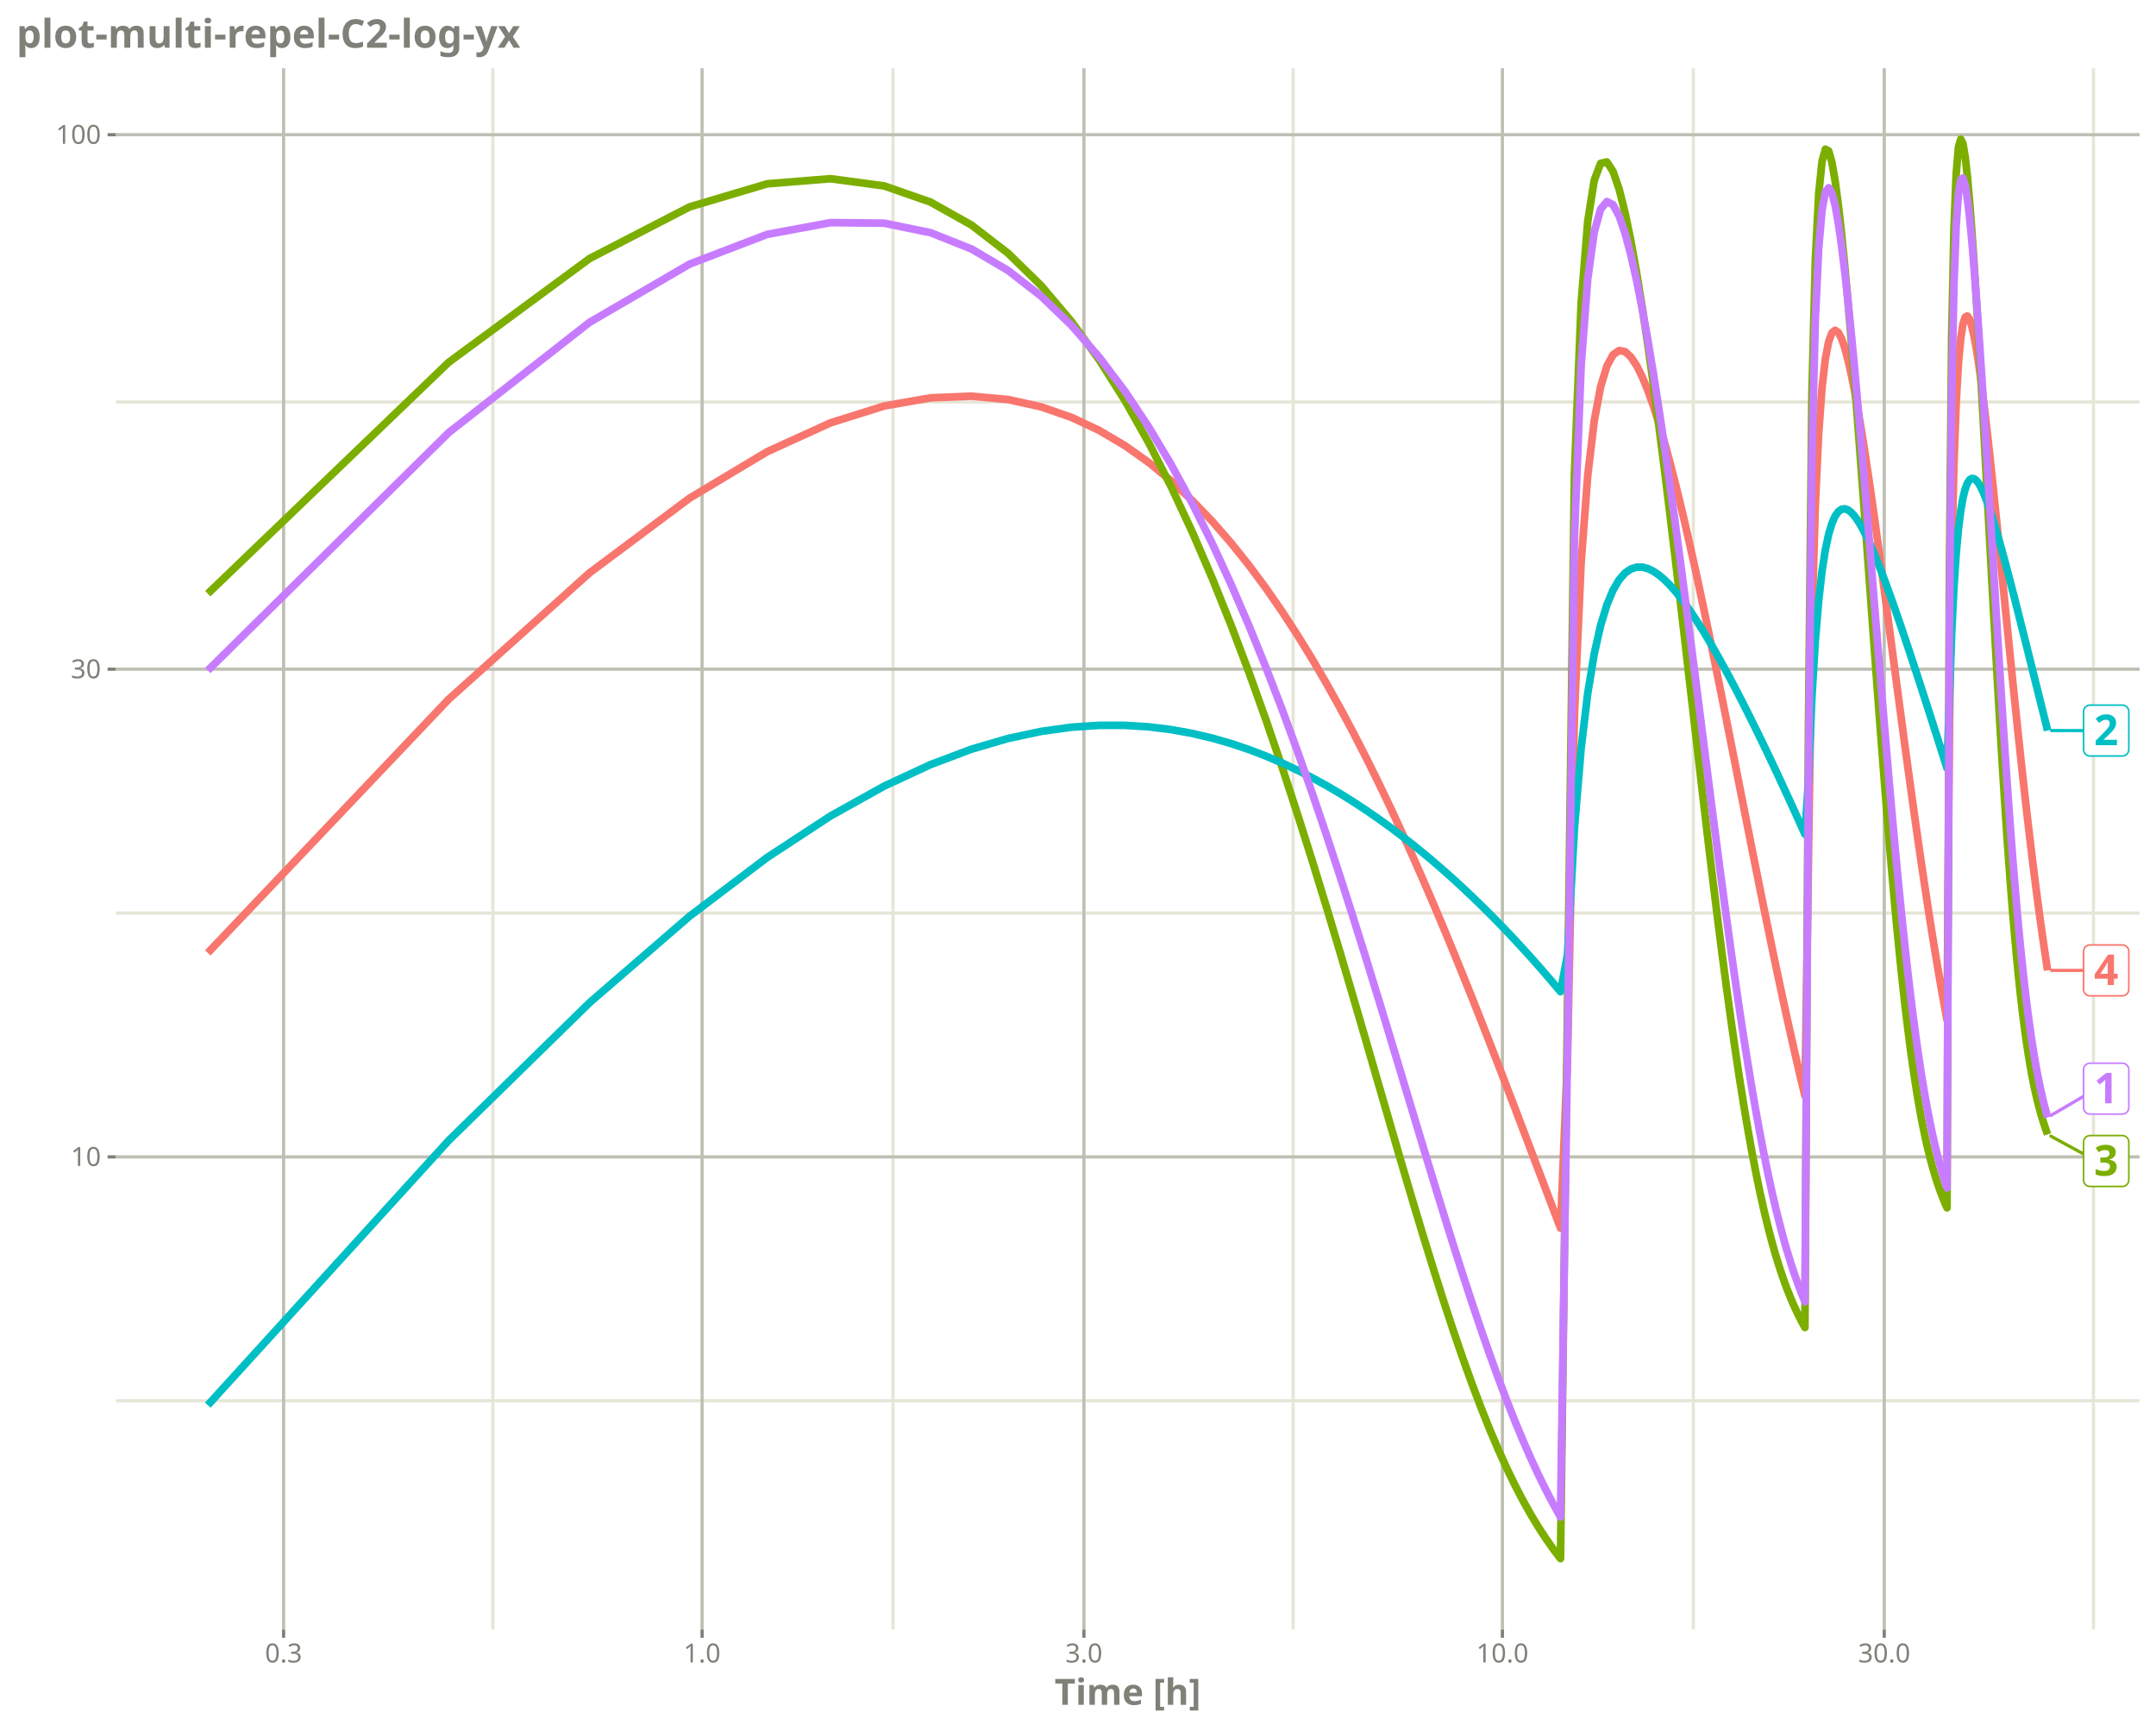
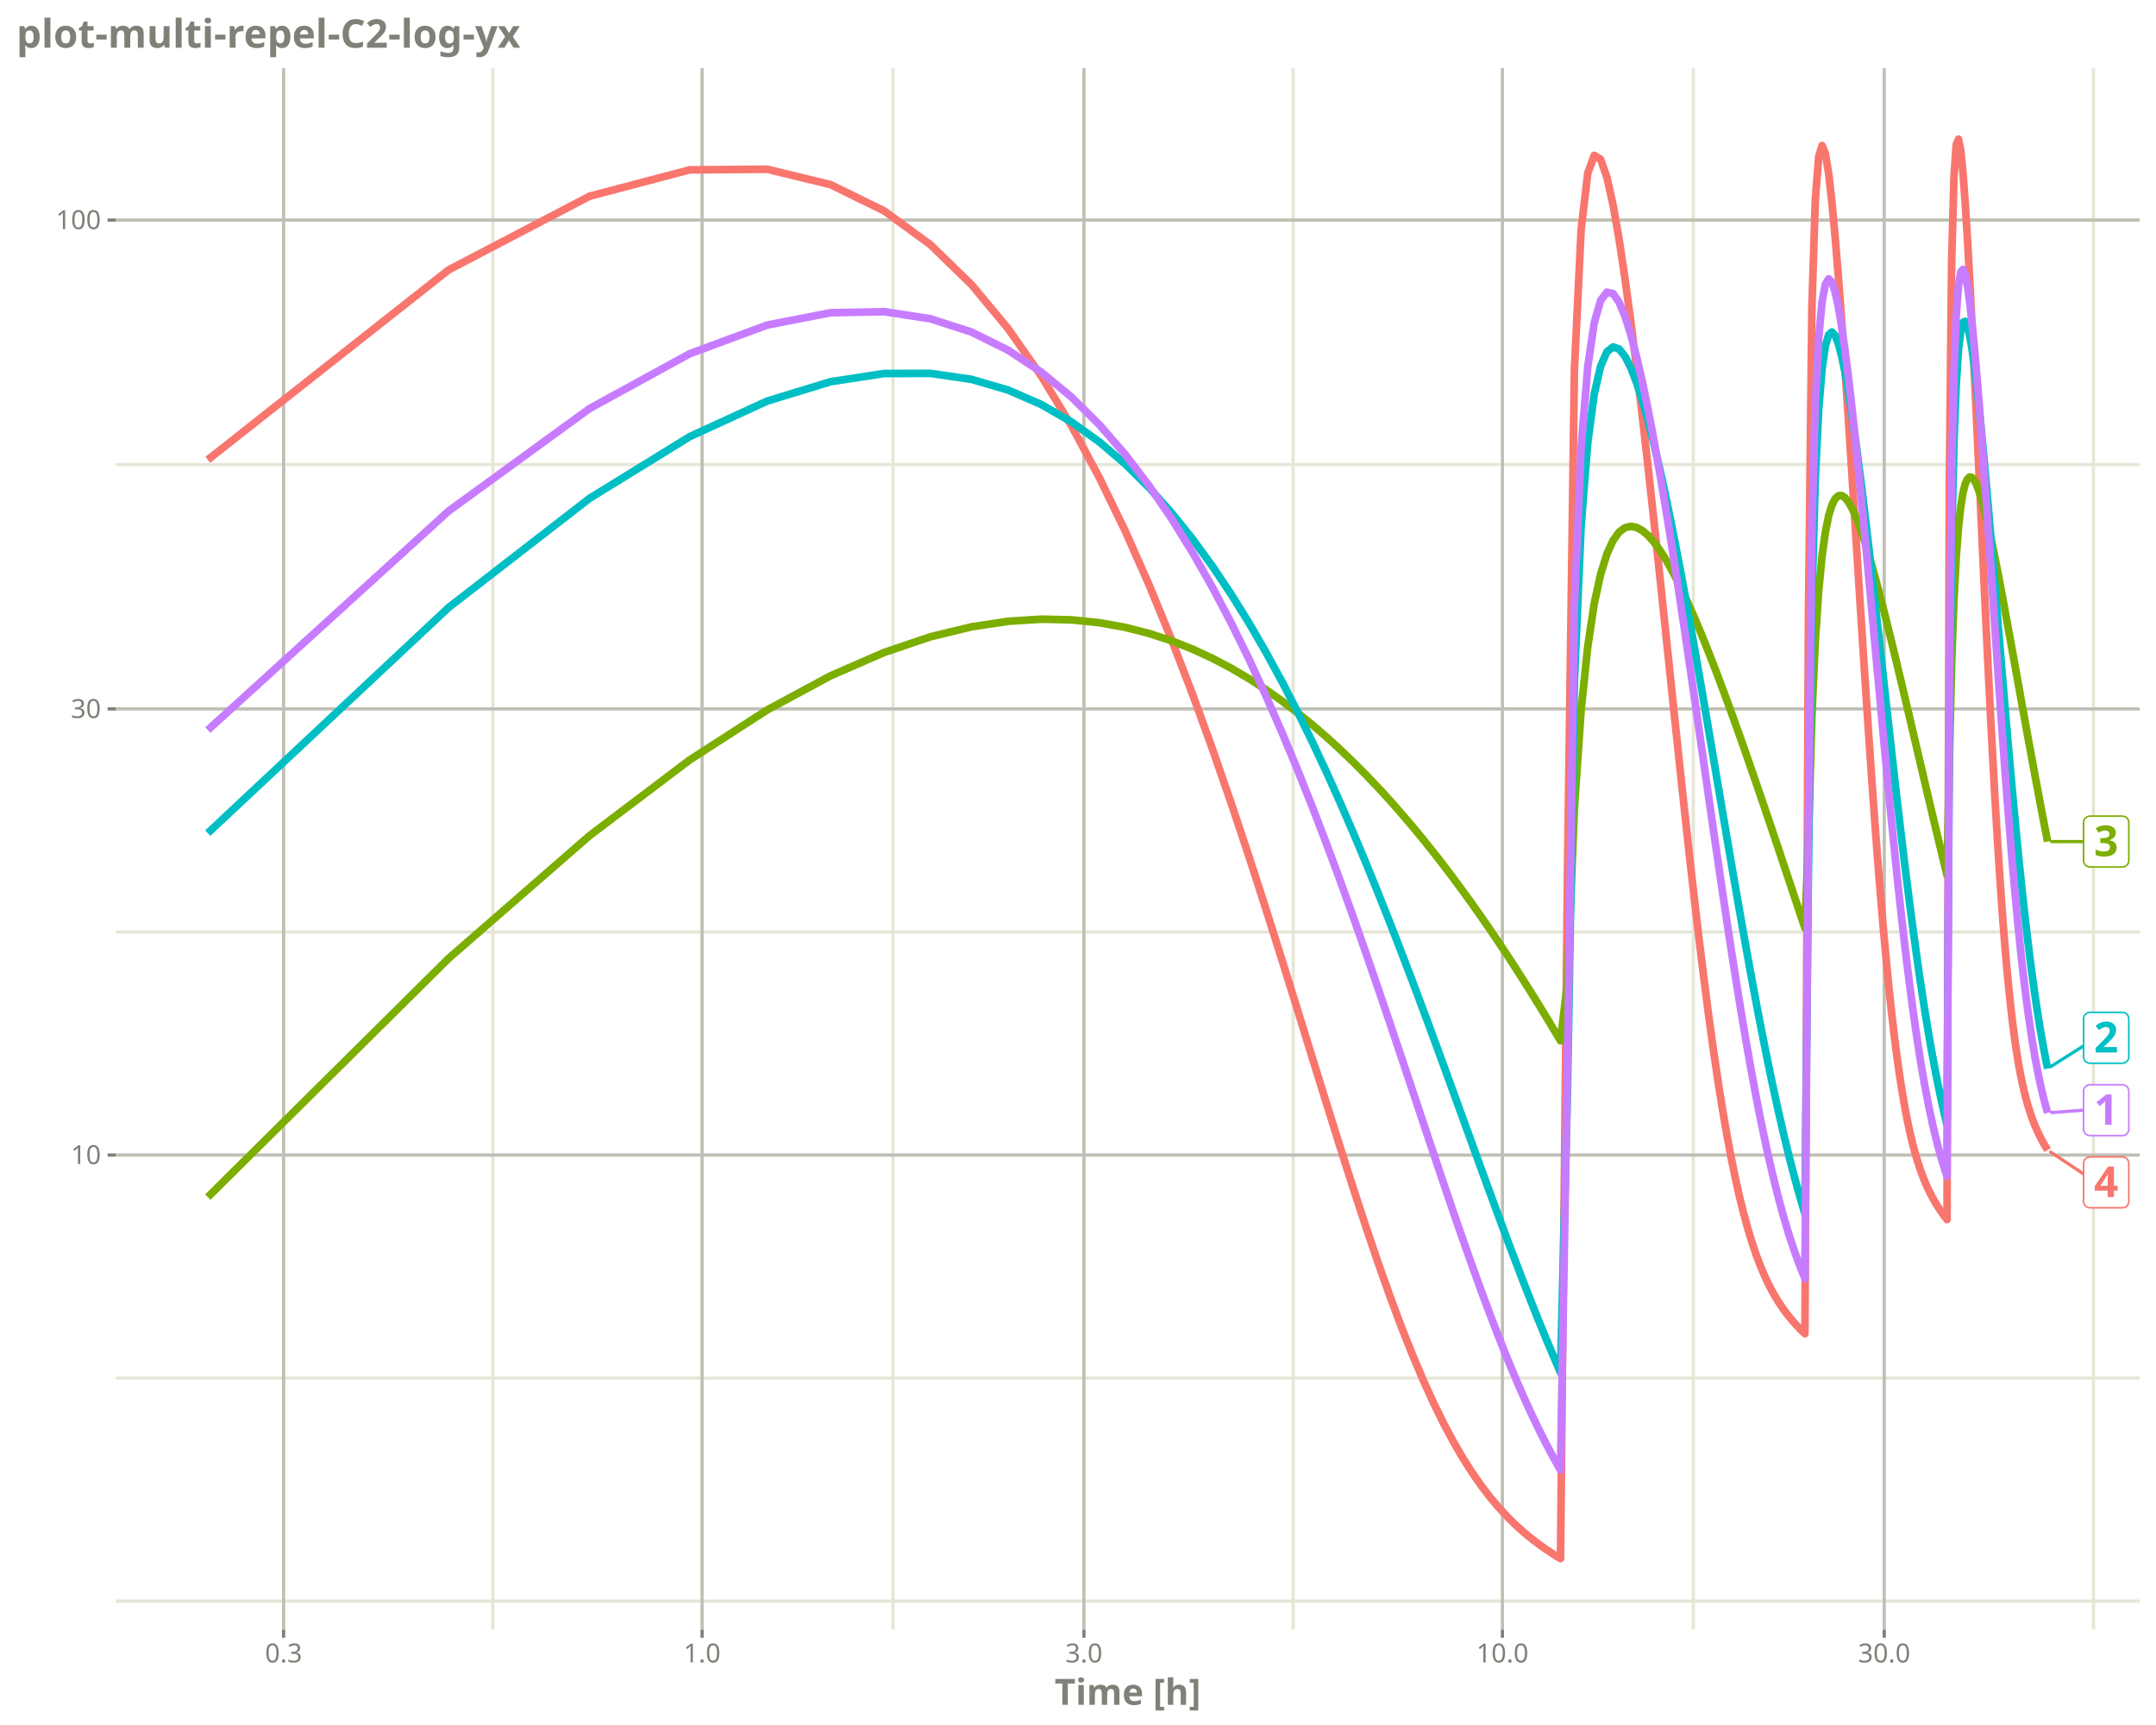
<svg xmlns="http://www.w3.org/2000/svg" class="svglite" data-engine-version="2.0" width="720.00pt" height="576.00pt" viewBox="0 0 720.00 576.00">
  <defs>
    <style type="text/css">
    .svglite line, .svglite polyline, .svglite polygon, .svglite path, .svglite rect, .svglite circle {
      fill: none;
      stroke: #000000;
      stroke-linecap: round;
      stroke-linejoin: round;
      stroke-miterlimit: 10.00;
    }
  </style>
  </defs>
  <rect width="100%" height="100%" style="stroke: none; fill: #FFFFFF;" />
  <defs>
    <clipPath id="cpMC4wMHw3MjAuMDB8MC4wMHw1NzYuMDA=">
      <rect x="0.00" y="0.00" width="720.00" height="576.00" />
    </clipPath>
  </defs>
  <g clip-path="url(#cpMC4wMHw3MjAuMDB8MC4wMHw1NzYuMDA=)">
    <rect x="0.00" y="0.00" width="720.00" height="576.00" style="stroke-width: 1.07; stroke: #FFFFFF; fill: #FFFFFF;" />
  </g>
  <defs>
    <clipPath id="cpMzguNjd8NzE0LjUyfDIyLjc4fDU0NC4xMw==">
      <rect x="38.67" y="22.78" width="675.85" height="521.34" />
    </clipPath>
  </defs>
  <g clip-path="url(#cpMzguNjd8NzE0LjUyfDIyLjc4fDU0NC4xMw==)">
    <rect x="38.67" y="22.78" width="675.85" height="521.34" style="stroke-width: 1.07; stroke: none; fill: #FFFFFF;" />
-     <polyline points="38.67,467.72 714.52,467.72 " style="stroke-width: 1.07; stroke: #E6E6D8; stroke-linecap: butt;" />
-     <polyline points="38.67,304.87 714.52,304.87 " style="stroke-width: 1.07; stroke: #E6E6D8; stroke-linecap: butt;" />
-     <polyline points="38.67,134.22 714.52,134.22 " style="stroke-width: 1.07; stroke: #E6E6D8; stroke-linecap: butt;" />
+     <polyline points="38.67,534.64 714.52,534.64 " style="stroke-width: 1.07; stroke: #E6E6D8; stroke-linecap: butt;" />
+     <polyline points="38.67,460.16 714.52,460.16 " style="stroke-width: 1.07; stroke: #E6E6D8; stroke-linecap: butt;" />
+     <polyline points="38.67,311.20 714.52,311.20 " style="stroke-width: 1.07; stroke: #E6E6D8; stroke-linecap: butt;" />
+     <polyline points="38.67,155.10 714.52,155.10 " style="stroke-width: 1.07; stroke: #E6E6D8; stroke-linecap: butt;" />
    <polyline points="164.59,544.13 164.59,22.78 " style="stroke-width: 1.07; stroke: #E6E6D8; stroke-linecap: butt;" />
    <polyline points="298.22,544.13 298.22,22.78 " style="stroke-width: 1.07; stroke: #E6E6D8; stroke-linecap: butt;" />
    <polyline points="431.85,544.13 431.85,22.78 " style="stroke-width: 1.07; stroke: #E6E6D8; stroke-linecap: butt;" />
    <polyline points="565.49,544.13 565.49,22.78 " style="stroke-width: 1.07; stroke: #E6E6D8; stroke-linecap: butt;" />
    <polyline points="699.12,544.13 699.12,22.78 " style="stroke-width: 1.07; stroke: #E6E6D8; stroke-linecap: butt;" />
-     <polyline points="38.67,386.30 714.52,386.30 " style="stroke-width: 1.07; stroke: #BFBFB4; stroke-linecap: butt;" />
-     <polyline points="38.67,223.45 714.52,223.45 " style="stroke-width: 1.07; stroke: #BFBFB4; stroke-linecap: butt;" />
-     <polyline points="38.67,44.99 714.52,44.99 " style="stroke-width: 1.07; stroke: #BFBFB4; stroke-linecap: butt;" />
+     <polyline points="38.67,385.68 714.52,385.68 " style="stroke-width: 1.07; stroke: #BFBFB4; stroke-linecap: butt;" />
+     <polyline points="38.67,236.72 714.52,236.72 " style="stroke-width: 1.07; stroke: #BFBFB4; stroke-linecap: butt;" />
+     <polyline points="38.67,73.48 714.52,73.48 " style="stroke-width: 1.07; stroke: #BFBFB4; stroke-linecap: butt;" />
    <polyline points="94.71,544.13 94.71,22.78 " style="stroke-width: 1.07; stroke: #BFBFB4; stroke-linecap: butt;" />
    <polyline points="234.46,544.13 234.46,22.78 " style="stroke-width: 1.07; stroke: #BFBFB4; stroke-linecap: butt;" />
    <polyline points="361.98,544.13 361.98,22.78 " style="stroke-width: 1.07; stroke: #BFBFB4; stroke-linecap: butt;" />
    <polyline points="501.73,544.13 501.73,22.78 " style="stroke-width: 1.07; stroke: #BFBFB4; stroke-linecap: butt;" />
    <polyline points="629.25,544.13 629.25,22.78 " style="stroke-width: 1.07; stroke: #BFBFB4; stroke-linecap: butt;" />
-     <polyline points="69.39,318.19 149.85,233.48 196.91,191.26 230.30,166.33 256.21,150.82 277.37,141.19 295.26,135.57 310.76,132.84 324.43,132.29 336.66,133.41 347.72,135.86 357.82,139.36 367.11,143.74 375.72,148.82 383.72,154.50 391.21,160.66 398.25,167.24 404.89,174.15 411.16,181.36 417.12,188.80 422.78,196.43 428.18,204.23 433.34,212.16 438.28,220.19 443.02,228.30 447.57,236.47 451.95,244.67 456.17,252.90 460.24,261.12 464.18,269.34 467.98,277.53 471.67,285.68 475.24,293.79 478.71,301.84 482.07,309.81 485.34,317.71 488.52,325.53 491.62,333.24 494.63,340.86 497.57,348.37 500.44,355.76 503.23,363.02 505.97,370.16 508.63,377.17 511.24,384.04 513.79,390.77 516.29,397.35 518.73,403.78 521.13,410.07 523.47,353.07 525.77,238.81 528.02,187.83 530.24,158.63 532.40,140.53 534.53,129.14 536.63,122.22 538.68,118.46 540.70,117.04 542.68,117.41 544.63,119.19 546.55,122.07 548.44,125.86 550.30,130.38 552.13,135.51 553.92,141.12 555.70,147.15 557.44,153.51 559.16,160.15 560.86,167.01 562.53,174.05 564.17,181.23 565.80,188.52 567.40,195.89 568.98,203.32 570.53,210.77 572.07,218.24 573.59,225.70 575.09,233.13 576.57,240.53 578.03,247.87 579.47,255.14 580.89,262.34 582.30,269.45 583.69,276.46 585.06,283.37 586.42,290.17 587.76,296.84 589.09,303.39 590.40,309.80 591.70,316.08 592.98,322.22 594.25,328.21 595.50,334.06 596.74,339.76 597.97,345.30 599.19,350.69 600.39,355.93 601.58,361.01 602.76,365.94 603.93,287.12 605.08,208.83 606.23,168.59 607.36,144.49 608.48,129.30 609.59,119.75 610.69,114.05 611.78,111.12 612.86,110.29 613.93,111.05 614.99,113.08 616.04,116.12 617.08,119.97 618.11,124.48 619.14,129.53 620.15,135.02 621.15,140.87 622.15,147.02 623.14,153.40 624.12,159.97 625.09,166.69 626.05,173.52 627.01,180.42 627.96,187.38 628.90,194.36 629.83,201.35 630.75,208.32 631.67,215.26 632.58,222.16 633.48,228.99 634.38,235.74 635.27,242.41 636.15,248.98 637.03,255.45 637.90,261.81 638.76,268.04 639.62,274.15 640.47,280.13 641.31,285.97 642.15,291.67 642.98,297.23 643.81,302.64 644.63,307.91 645.44,313.02 646.25,317.99 647.06,322.81 647.85,327.48 648.65,332.00 649.43,336.37 650.21,340.60 650.99,247.64 651.76,187.71 652.53,154.47 653.29,134.00 654.04,121.00 654.80,112.86 655.54,108.13 656.28,105.89 657.02,105.53 657.75,106.63 658.48,108.88 659.20,112.06 659.92,115.98 660.64,120.50 661.35,125.52 662.05,130.93 662.75,136.68 663.45,142.68 664.14,148.89 664.83,155.26 665.52,161.75 666.20,168.33 666.88,174.97 667.55,181.63 668.22,188.31 668.88,194.97 669.54,201.60 670.20,208.18 670.86,214.70 671.51,221.15 672.15,227.51 672.80,233.77 673.44,239.92 674.07,245.96 674.70,251.88 675.33,257.68 675.96,263.34 676.58,268.86 677.20,274.25 677.82,279.50 678.43,284.60 679.04,289.56 679.64,294.37 680.25,299.03 680.85,303.55 681.44,307.93 682.04,312.16 682.63,316.26 683.22,320.21 683.80,324.03 " style="stroke-width: 2.56; stroke: #F8766D; stroke-linecap: butt;" />
-     <polyline points="69.39,198.23 149.85,120.97 196.91,86.32 230.30,69.08 256.21,61.38 277.37,59.67 295.26,62.08 310.76,67.48 324.43,75.15 336.66,84.58 347.72,95.40 357.82,107.35 367.11,120.21 375.72,133.83 383.72,148.04 391.21,162.75 398.25,177.85 404.89,193.24 411.16,208.85 417.12,224.60 422.78,240.42 428.18,256.23 433.34,271.99 438.28,287.60 443.02,303.03 447.57,318.20 451.95,333.05 456.17,347.53 460.24,361.58 464.18,375.15 467.98,388.19 471.67,400.67 475.24,412.54 478.71,423.78 482.07,434.38 485.34,444.31 488.52,453.58 491.62,462.19 494.63,470.15 497.57,477.49 500.44,484.22 503.23,490.38 505.97,496.00 508.63,501.11 511.24,505.76 513.79,509.98 516.29,513.81 518.73,517.28 521.13,520.43 523.47,335.53 525.77,158.54 528.02,101.32 530.24,73.84 532.40,60.19 534.53,54.54 536.63,54.08 538.68,57.26 540.70,63.11 542.68,70.98 544.63,80.42 546.55,91.09 548.44,102.74 550.30,115.18 552.13,128.23 553.92,141.75 555.70,155.63 557.44,169.76 559.16,184.04 560.86,198.39 562.53,212.72 564.17,226.97 565.80,241.04 567.40,254.89 568.98,268.43 570.53,281.62 572.07,294.39 573.59,306.69 575.09,318.49 576.57,329.74 578.03,340.42 579.47,350.50 580.89,359.97 582.30,368.83 583.69,377.07 585.06,384.70 586.42,391.75 587.76,398.23 589.09,404.18 590.40,409.61 591.70,414.57 592.98,419.08 594.25,423.19 595.50,426.92 596.74,430.31 597.97,433.40 599.19,436.21 600.39,438.77 601.58,441.12 602.76,443.27 603.93,244.10 605.08,132.03 606.23,87.10 607.36,64.75 608.48,53.84 609.59,49.82 610.69,50.40 611.78,54.24 612.86,60.48 613.93,68.55 614.99,78.04 616.04,88.63 617.08,100.10 618.11,112.24 619.14,124.89 620.15,137.93 621.15,151.22 622.15,164.67 623.14,178.18 624.12,191.66 625.09,205.03 626.05,218.21 627.01,231.14 627.96,243.74 628.90,255.97 629.83,267.77 630.75,279.09 631.67,289.89 632.58,300.16 633.48,309.85 634.38,318.96 635.27,327.49 636.15,335.43 637.03,342.79 637.90,349.59 638.76,355.85 639.62,361.59 640.47,366.85 641.31,371.65 642.15,376.02 642.98,380.01 643.81,383.63 644.63,386.93 645.44,389.94 646.25,392.68 647.06,395.19 647.85,397.48 648.65,399.58 649.43,401.52 650.21,403.31 650.99,193.73 651.76,112.46 652.53,76.15 653.29,57.78 654.04,49.11 654.80,46.48 655.54,47.96 656.28,52.38 657.02,59.00 657.75,67.28 658.48,76.86 659.20,87.43 659.92,98.78 660.64,110.72 661.35,123.10 662.05,135.79 662.75,148.66 663.45,161.61 664.14,174.56 664.83,187.41 665.52,200.08 666.20,212.51 666.88,224.63 667.55,236.38 668.22,247.70 668.88,258.56 669.54,268.92 670.20,278.74 670.86,288.01 671.51,296.71 672.15,304.85 672.80,312.42 673.44,319.43 674.07,325.91 674.70,331.87 675.33,337.33 675.96,342.33 676.58,346.90 677.20,351.06 677.82,354.86 678.43,358.32 679.04,361.47 679.64,364.34 680.25,366.96 680.85,369.36 681.44,371.56 682.04,373.59 682.63,375.45 683.22,377.18 683.80,378.79 " style="stroke-width: 2.56; stroke: #7CAE00; stroke-linecap: butt;" />
-     <polyline points="69.39,469.20 149.85,380.82 196.91,334.79 230.30,305.92 256.21,286.31 277.37,272.46 295.26,262.50 310.76,255.31 324.43,250.16 336.66,246.58 347.72,244.22 357.82,242.82 367.11,242.20 375.72,242.20 383.72,242.71 391.21,243.64 398.25,244.92 404.89,246.49 411.16,248.29 417.12,250.30 422.78,252.47 428.18,254.78 433.34,257.21 438.28,259.74 443.02,262.34 447.57,265.01 451.95,267.74 456.17,270.51 460.24,273.32 464.18,276.16 467.98,279.02 471.67,281.90 475.24,284.80 478.71,287.71 482.07,290.62 485.34,293.54 488.52,296.46 491.62,299.38 494.63,302.30 497.57,305.21 500.44,308.12 503.23,311.02 505.97,313.92 508.63,316.81 511.24,319.69 513.79,322.57 516.29,325.43 518.73,328.28 521.13,331.12 523.47,318.74 525.77,276.75 528.02,249.88 530.24,231.43 532.40,218.31 534.53,208.83 536.63,201.97 538.68,197.04 540.70,193.61 542.68,191.34 544.63,189.99 546.55,189.38 548.44,189.37 550.30,189.85 552.13,190.73 553.92,191.94 555.70,193.43 557.44,195.15 559.16,197.06 560.86,199.12 562.53,201.32 564.17,203.63 565.80,206.03 567.40,208.50 568.98,211.04 570.53,213.63 572.07,216.26 573.59,218.92 575.09,221.61 576.57,224.32 578.03,227.04 579.47,229.78 580.89,232.53 582.30,235.28 583.69,238.03 585.06,240.78 586.42,243.53 587.76,246.28 589.09,249.02 590.40,251.75 591.70,254.48 592.98,257.20 594.25,259.91 595.50,262.61 596.74,265.30 597.97,267.98 599.19,270.64 600.39,273.30 601.58,275.94 602.76,278.57 603.93,260.76 605.08,232.97 606.23,213.94 607.36,200.42 608.48,190.62 609.59,183.50 610.69,178.37 611.78,174.75 612.86,172.31 613.93,170.80 614.99,170.05 616.04,169.90 617.08,170.24 618.11,170.99 619.14,172.08 620.15,173.44 621.15,175.03 622.15,176.82 623.14,178.76 624.12,180.83 625.09,183.01 626.05,185.28 627.01,187.63 627.96,190.04 628.90,192.50 629.83,195.00 630.75,197.53 631.67,200.08 632.58,202.66 633.48,205.25 634.38,207.85 635.27,210.46 636.15,213.08 637.03,215.69 637.90,218.30 638.76,220.91 639.62,223.52 640.47,226.12 641.31,228.71 642.15,231.29 642.98,233.87 643.81,236.43 644.63,238.98 645.44,241.53 646.25,244.06 647.06,246.57 647.85,249.08 648.65,251.57 649.43,254.05 650.21,256.52 650.99,233.67 651.76,211.49 652.53,195.89 653.29,184.65 654.04,176.46 654.80,170.50 655.54,166.24 656.28,163.27 657.02,161.34 657.75,160.22 658.48,159.76 659.20,159.83 659.92,160.35 660.64,161.22 661.35,162.39 662.05,163.81 662.75,165.43 663.45,167.22 664.14,169.16 664.83,171.21 665.52,173.35 666.20,175.58 666.88,177.87 667.55,180.21 668.22,182.60 668.88,185.02 669.54,187.47 670.20,189.94 670.86,192.42 671.51,194.92 672.15,197.42 672.80,199.93 673.44,202.44 674.07,204.95 674.70,207.46 675.33,209.96 675.96,212.45 676.58,214.94 677.20,217.42 677.82,219.89 678.43,222.35 679.04,224.80 679.64,227.24 680.25,229.66 680.85,232.08 681.44,234.48 682.04,236.86 682.63,239.24 683.22,241.60 683.80,243.94 " style="stroke-width: 2.56; stroke: #00BFC4; stroke-linecap: butt;" />
-     <polyline points="69.39,223.88 149.85,144.45 196.91,107.61 230.30,88.18 256.21,78.26 277.37,74.34 295.26,74.52 310.76,77.70 324.43,83.13 336.66,90.33 347.72,98.92 357.82,108.64 367.11,119.30 375.72,130.71 383.72,142.75 391.21,155.30 398.25,168.28 404.89,181.60 411.16,195.19 417.12,208.98 422.78,222.91 428.18,236.93 433.34,250.98 438.28,265.01 443.02,278.97 447.57,292.82 451.95,306.51 456.17,319.99 460.24,333.22 464.18,346.16 467.98,358.77 471.67,371.01 475.24,382.86 478.71,394.27 482.07,405.22 485.34,415.69 488.52,425.66 491.62,435.13 494.63,444.07 497.57,452.49 500.44,460.39 503.23,467.78 505.97,474.67 508.63,481.07 511.24,487.01 513.79,492.51 516.29,497.58 518.73,502.26 521.13,506.56 523.47,350.39 525.77,180.18 528.02,122.14 530.24,93.03 532.40,77.49 534.53,69.82 536.63,67.30 538.68,68.37 540.70,72.09 542.68,77.83 544.63,85.13 546.55,93.68 548.44,103.22 550.30,113.57 552.13,124.56 553.92,136.07 555.70,147.99 557.44,160.21 559.16,172.67 560.86,185.27 562.53,197.96 564.17,210.67 565.80,223.34 567.40,235.90 568.98,248.32 570.53,260.54 572.07,272.52 573.59,284.20 575.09,295.56 576.57,306.55 578.03,317.14 579.47,327.32 580.89,337.04 582.30,346.31 583.69,355.09 585.06,363.40 586.42,371.22 587.76,378.56 589.09,385.42 590.40,391.82 591.70,397.78 592.98,403.30 594.25,408.41 595.50,413.14 596.74,417.50 597.97,421.52 599.19,425.23 600.39,428.64 601.58,431.78 602.76,434.68 603.93,261.12 605.08,152.42 606.23,106.72 607.36,82.83 608.48,70.10 609.59,64.13 610.69,62.70 611.78,64.47 612.86,68.64 613.93,74.63 614.99,82.04 616.04,90.58 617.08,100.01 618.11,110.15 619.14,120.86 620.15,131.99 621.15,143.46 622.15,155.16 623.14,167.01 624.12,178.93 625.09,190.86 626.05,202.73 627.01,214.49 627.96,226.08 628.90,237.45 629.83,248.56 630.75,259.36 631.67,269.81 632.58,279.89 633.48,289.57 634.38,298.82 635.27,307.63 636.15,315.98 637.03,323.88 637.90,331.31 638.76,338.29 639.62,344.81 640.47,350.89 641.31,356.55 642.15,361.80 642.98,366.66 643.81,371.16 644.63,375.31 645.44,379.14 646.25,382.67 647.06,385.93 647.85,388.94 648.65,391.71 649.43,394.27 650.21,396.65 650.99,211.48 651.76,132.04 652.53,94.86 653.29,74.97 654.04,64.51 654.80,59.97 655.54,59.46 656.28,61.87 657.02,66.44 657.75,72.69 658.48,80.23 659.20,88.80 659.92,98.18 660.64,108.20 661.35,118.70 662.05,129.58 662.75,140.72 663.45,152.04 664.14,163.46 664.83,174.89 665.52,186.28 666.20,197.56 666.88,208.68 667.55,219.58 668.22,230.22 668.88,240.56 669.54,250.56 670.20,260.20 670.86,269.43 671.51,278.25 672.15,286.64 672.80,294.59 673.44,302.09 674.07,309.14 674.70,315.75 675.33,321.93 675.96,327.68 676.58,333.04 677.20,338.00 677.82,342.60 678.43,346.85 679.04,350.77 679.64,354.40 680.25,357.74 680.85,360.83 681.44,363.68 682.04,366.31 682.63,368.75 683.22,371.01 683.80,373.11 " style="stroke-width: 2.56; stroke: #C77CFF; stroke-linecap: butt;" />
-     <line x1="695.81" y1="366.07" x2="684.85" y2="372.49" style="stroke-width: 1.07; stroke: #C77CFF;" />
-     <line x1="695.81" y1="243.95" x2="685.12" y2="243.94" style="stroke-width: 1.07; stroke: #00BFC4;" />
-     <line x1="695.81" y1="385.32" x2="684.88" y2="379.38" style="stroke-width: 1.07; stroke: #7CAE00;" />
-     <line x1="695.81" y1="324.03" x2="685.12" y2="324.03" style="stroke-width: 1.07; stroke: #F8766D;" />
-     <polygon points="697.97,372.01 708.76,372.01 708.67,372.01 709.02,371.99 709.36,371.92 709.69,371.80 709.99,371.62 710.26,371.41 710.49,371.14 710.67,370.85 710.81,370.53 710.89,370.19 710.92,369.85 710.92,369.85 710.92,357.18 710.92,357.18 710.89,356.83 710.81,356.49 710.67,356.17 710.49,355.88 710.26,355.62 709.99,355.40 709.69,355.23 709.36,355.10 709.02,355.03 708.76,355.02 697.97,355.02 698.23,355.03 697.88,355.02 697.54,355.06 697.20,355.16 696.89,355.31 696.60,355.50 696.35,355.74 696.14,356.02 695.98,356.33 695.87,356.66 695.81,357.00 695.81,357.18 695.81,369.85 695.81,369.67 695.81,370.02 695.87,370.36 695.98,370.69 696.14,371.00 696.35,371.28 696.60,371.52 696.89,371.72 697.20,371.87 697.54,371.96 697.88,372.01 " style="stroke-width: 0.53; stroke: #C77CFF; fill: #FFFFFF;" />
-     <text x="703.36" y="368.41" text-anchor="middle" style="font-size: 14.23px; font-weight: bold; fill: #C77CFF; font-family: sans;" textLength="7.91px" lengthAdjust="spacingAndGlyphs">1</text>
-     <polygon points="697.97,252.44 708.76,252.44 708.67,252.44 709.02,252.43 709.36,252.36 709.69,252.23 709.99,252.06 710.26,251.84 710.49,251.58 710.67,251.28 710.81,250.96 710.89,250.63 710.92,250.28 710.92,250.28 710.92,237.61 710.92,237.61 710.89,237.26 710.81,236.93 710.67,236.61 710.49,236.31 710.26,236.05 709.99,235.83 709.69,235.66 709.36,235.54 709.02,235.47 708.76,235.45 697.97,235.45 698.23,235.47 697.88,235.45 697.54,235.49 697.20,235.59 696.89,235.74 696.60,235.94 696.35,236.18 696.14,236.46 695.98,236.76 695.87,237.09 695.81,237.44 695.81,237.61 695.81,250.28 695.81,250.11 695.81,250.45 695.87,250.80 695.98,251.13 696.14,251.44 696.35,251.71 696.60,251.95 696.89,252.15 697.20,252.30 697.54,252.40 697.88,252.44 " style="stroke-width: 0.53; stroke: #00BFC4; fill: #FFFFFF;" />
-     <text x="703.36" y="248.84" text-anchor="middle" style="font-size: 14.23px; font-weight: bold; fill: #00BFC4; font-family: sans;" textLength="7.91px" lengthAdjust="spacingAndGlyphs">2</text>
-     <polygon points="697.97,396.17 708.76,396.17 708.67,396.17 709.02,396.16 709.36,396.09 709.69,395.97 709.99,395.79 710.26,395.57 710.49,395.31 710.67,395.02 710.81,394.70 710.89,394.36 710.92,394.01 710.92,394.01 710.92,381.34 710.92,381.34 710.89,381.00 710.81,380.66 710.67,380.34 710.49,380.05 710.26,379.79 709.99,379.57 709.69,379.39 709.36,379.27 709.02,379.20 708.76,379.18 697.97,379.18 698.23,379.20 697.88,379.18 697.54,379.23 697.20,379.32 696.89,379.47 696.60,379.67 696.35,379.91 696.14,380.19 695.98,380.50 695.87,380.83 695.81,381.17 695.81,381.34 695.81,394.01 695.81,393.84 695.81,394.19 695.87,394.53 695.98,394.86 696.14,395.17 696.35,395.45 696.60,395.69 696.89,395.88 697.20,396.03 697.54,396.13 697.88,396.17 " style="stroke-width: 0.53; stroke: #7CAE00; fill: #FFFFFF;" />
-     <text x="703.36" y="392.57" text-anchor="middle" style="font-size: 14.23px; font-weight: bold; fill: #7CAE00; font-family: sans;" textLength="7.91px" lengthAdjust="spacingAndGlyphs">3</text>
-     <polygon points="697.97,332.52 708.76,332.52 708.67,332.52 709.02,332.51 709.36,332.44 709.69,332.31 709.99,332.14 710.26,331.92 710.49,331.66 710.67,331.37 710.81,331.05 710.89,330.71 710.92,330.36 710.92,330.36 710.92,317.69 710.92,317.69 710.89,317.35 710.81,317.01 710.67,316.69 710.49,316.39 710.26,316.13 709.99,315.91 709.69,315.74 709.36,315.62 709.02,315.55 708.76,315.53 697.97,315.53 698.23,315.55 697.88,315.53 697.54,315.58 697.20,315.67 696.89,315.82 696.60,316.02 696.35,316.26 696.14,316.54 695.98,316.85 695.87,317.18 695.81,317.52 695.81,317.69 695.81,330.36 695.81,330.19 695.81,330.54 695.87,330.88 695.98,331.21 696.14,331.52 696.35,331.80 696.60,332.04 696.89,332.23 697.20,332.38 697.54,332.48 697.88,332.52 " style="stroke-width: 0.53; stroke: #F8766D; fill: #FFFFFF;" />
-     <text x="703.36" y="328.92" text-anchor="middle" style="font-size: 14.23px; font-weight: bold; fill: #F8766D; font-family: sans;" textLength="7.91px" lengthAdjust="spacingAndGlyphs">4</text>
+     <polyline points="69.39,153.53 149.85,90.10 196.91,65.51 230.30,56.72 256.21,56.51 277.37,61.65 295.26,70.41 310.76,81.76 324.43,95.03 336.66,109.73 347.72,125.54 357.82,142.18 367.11,159.46 375.72,177.20 383.72,195.26 391.21,213.50 398.25,231.81 404.89,250.08 411.16,268.20 417.12,286.08 422.78,303.62 428.18,320.73 433.34,337.31 438.28,353.29 443.02,368.58 447.57,383.12 451.95,396.85 456.17,409.73 460.24,421.72 464.18,432.82 467.98,443.01 471.67,452.31 475.24,460.76 478.71,468.39 482.07,475.24 485.34,481.37 488.52,486.84 491.62,491.71 494.63,496.03 497.57,499.88 500.44,503.29 503.23,506.32 505.97,509.03 508.63,511.45 511.24,513.61 513.79,515.57 516.29,517.34 518.73,518.95 521.13,520.43 523.47,291.16 525.77,123.61 528.02,76.65 530.24,57.84 532.40,51.87 534.53,53.21 536.63,59.22 538.68,68.43 540.70,79.93 542.68,93.11 544.63,107.53 546.55,122.86 548.44,138.86 550.30,155.31 552.13,172.04 553.92,188.89 555.70,205.72 557.44,222.41 559.16,238.83 560.86,254.89 562.53,270.47 564.17,285.49 565.80,299.87 567.40,313.53 568.98,326.41 570.53,338.48 572.07,349.70 573.59,360.06 575.09,369.56 576.57,378.22 578.03,386.08 579.47,393.16 580.89,399.52 582.30,405.20 583.69,410.28 585.06,414.79 586.42,418.81 587.76,422.38 589.09,425.56 590.40,428.39 591.70,430.91 592.98,433.18 594.25,435.22 595.50,437.06 596.74,438.74 597.97,440.27 599.19,441.68 600.39,442.98 601.58,444.20 602.76,445.34 603.93,206.79 605.08,102.74 606.23,66.68 607.36,52.28 608.48,48.60 609.59,51.25 610.69,58.02 611.78,67.66 612.86,79.33 613.93,92.49 614.99,106.72 616.04,121.73 617.08,137.26 618.11,153.11 619.14,169.10 620.15,185.08 621.15,200.91 622.15,216.46 623.14,231.62 624.12,246.29 625.09,260.38 626.05,273.80 627.01,286.49 627.96,298.41 628.90,309.52 629.83,319.79 630.75,329.23 631.67,337.86 632.58,345.69 633.48,352.76 634.38,359.12 635.27,364.81 636.15,369.89 637.03,374.42 637.90,378.45 638.76,382.04 639.62,385.23 640.47,388.08 641.31,390.62 642.15,392.90 642.98,394.95 643.81,396.81 644.63,398.49 645.44,400.04 646.25,401.45 647.06,402.76 647.85,403.99 648.65,405.13 649.43,406.21 650.21,407.23 650.99,161.00 651.76,87.32 652.53,59.13 653.29,48.25 654.04,46.48 654.80,50.27 655.54,57.73 656.28,67.76 657.02,79.62 657.75,92.80 658.48,106.93 659.20,121.70 659.92,136.88 660.64,152.28 661.35,167.72 662.05,183.05 662.75,198.14 663.45,212.85 664.14,227.10 664.83,240.78 665.52,253.81 666.20,266.12 666.88,277.68 667.55,288.44 668.22,298.38 668.88,307.52 669.54,315.86 670.20,323.42 670.86,330.25 671.51,336.39 672.15,341.88 672.80,346.79 673.44,351.16 674.07,355.05 674.70,358.51 675.33,361.60 675.96,364.35 676.58,366.82 677.20,369.03 677.82,371.02 678.43,372.83 679.04,374.47 679.64,375.98 680.25,377.36 680.85,378.65 681.44,379.85 682.04,380.97 682.63,382.04 683.22,383.05 683.80,384.01 " style="stroke-width: 2.56; stroke: #F8766D; stroke-linecap: butt;" />
+     <polyline points="69.39,399.74 149.85,319.99 196.91,279.01 230.30,253.77 256.21,237.06 277.37,225.66 295.26,217.86 310.76,212.62 324.43,209.31 336.66,207.46 347.72,206.75 357.82,206.97 367.11,207.92 375.72,209.47 383.72,211.51 391.21,213.96 398.25,216.75 404.89,219.82 411.16,223.13 417.12,226.63 422.78,230.30 428.18,234.11 433.34,238.02 438.28,242.04 443.02,246.13 447.57,250.28 451.95,254.49 456.17,258.73 460.24,263.00 464.18,267.30 467.98,271.62 471.67,275.94 475.24,280.27 478.71,284.60 482.07,288.92 485.34,293.23 488.52,297.54 491.62,301.83 494.63,306.10 497.57,310.36 500.44,314.59 503.23,318.80 505.97,322.99 508.63,327.15 511.24,331.28 513.79,335.39 516.29,339.46 518.73,343.51 521.13,347.52 523.47,327.95 525.77,269.99 528.02,237.00 530.24,215.85 532.40,201.56 534.53,191.73 536.63,184.98 538.68,180.49 540.70,177.69 542.68,176.20 544.63,175.75 546.55,176.12 548.44,177.16 550.30,178.74 552.13,180.77 553.92,183.16 555.70,185.87 557.44,188.82 559.16,191.99 560.86,195.33 562.53,198.81 564.17,202.41 565.80,206.11 567.40,209.89 568.98,213.74 570.53,217.63 572.07,221.56 573.59,225.52 575.09,229.50 576.57,233.49 578.03,237.49 579.47,241.49 580.89,245.48 582.30,249.47 583.69,253.44 585.06,257.40 586.42,261.33 587.76,265.25 589.09,269.14 590.40,273.00 591.70,276.84 592.98,280.65 594.25,284.42 595.50,288.17 596.74,291.88 597.97,295.56 599.19,299.20 600.39,302.80 601.58,306.37 602.76,309.90 603.93,280.04 605.08,239.27 606.23,214.02 607.36,197.21 608.48,185.65 609.59,177.65 610.69,172.20 611.78,168.64 612.86,166.52 613.93,165.54 614.99,165.46 616.04,166.09 617.08,167.31 618.11,169.01 619.14,171.10 620.15,173.52 621.15,176.20 622.15,179.11 623.14,182.19 624.12,185.43 625.09,188.79 626.05,192.25 627.01,195.79 627.96,199.40 628.90,203.05 629.83,206.75 630.75,210.47 631.67,214.21 632.58,217.96 633.48,221.72 634.38,225.47 635.27,229.22 636.15,232.95 637.03,236.67 637.90,240.37 638.76,244.05 639.62,247.71 640.47,251.33 641.31,254.93 642.15,258.50 642.98,262.04 643.81,265.54 644.63,269.01 645.44,272.45 646.25,275.85 647.06,279.21 647.85,282.53 648.65,285.82 649.43,289.06 650.21,292.27 650.99,254.06 651.76,221.39 652.53,200.32 653.29,186.01 654.04,176.09 654.80,169.23 655.54,164.58 656.28,161.61 657.02,159.94 657.75,159.27 658.48,159.42 659.20,160.22 659.92,161.55 660.64,163.31 661.35,165.44 662.05,167.85 662.75,170.51 663.45,173.37 664.14,176.39 664.83,179.54 665.52,182.81 666.20,186.16 666.88,189.59 667.55,193.06 668.22,196.58 668.88,200.13 669.54,203.70 670.20,207.29 670.86,210.87 671.51,214.46 672.15,218.04 672.80,221.61 673.44,225.16 674.07,228.69 674.70,232.20 675.33,235.69 675.96,239.15 676.58,242.58 677.20,245.98 677.82,249.34 678.43,252.67 679.04,255.97 679.64,259.23 680.25,262.46 680.85,265.65 681.44,268.80 682.04,271.91 682.63,274.98 683.22,278.01 683.80,281.01 " style="stroke-width: 2.56; stroke: #7CAE00; stroke-linecap: butt;" />
+     <polyline points="69.39,278.19 149.85,202.83 196.91,166.39 230.30,145.82 256.21,133.92 277.37,127.46 295.26,124.72 310.76,124.68 324.43,126.67 336.66,130.24 347.72,135.06 357.82,140.89 367.11,147.55 375.72,154.90 383.72,162.81 391.21,171.20 398.25,179.97 404.89,189.08 411.16,198.45 417.12,208.05 422.78,217.82 428.18,227.72 433.34,237.73 438.28,247.80 443.02,257.91 447.57,268.04 451.95,278.14 456.17,288.21 460.24,298.21 464.18,308.12 467.98,317.92 471.67,327.60 475.24,337.13 478.71,346.49 482.07,355.67 485.34,364.65 488.52,373.41 491.62,381.94 494.63,390.24 497.57,398.28 500.44,406.06 503.23,413.58 505.97,420.82 508.63,427.77 511.24,434.45 513.79,440.84 516.29,446.95 518.73,452.77 521.13,458.32 523.47,363.76 525.77,227.50 528.02,175.52 530.24,147.72 532.40,131.57 534.53,122.28 536.63,117.48 538.68,115.85 540.70,116.54 542.68,119.00 544.63,122.86 546.55,127.81 548.44,133.66 550.30,140.23 552.13,147.38 553.92,155.02 555.70,163.06 557.44,171.41 559.16,180.01 560.86,188.81 562.53,197.76 564.17,206.82 565.80,215.93 567.40,225.08 568.98,234.22 570.53,243.33 572.07,252.37 573.59,261.32 575.09,270.16 576.57,278.87 578.03,287.41 579.47,295.79 580.89,303.96 582.30,311.93 583.69,319.68 585.06,327.20 586.42,334.47 587.76,341.48 589.09,348.24 590.40,354.74 591.70,360.96 592.98,366.92 594.25,372.61 595.50,378.04 596.74,383.20 597.97,388.11 599.19,392.76 600.39,397.17 601.58,401.35 602.76,405.29 603.93,289.99 605.08,200.65 606.23,159.64 607.36,136.67 608.48,123.18 609.59,115.52 610.69,111.78 611.78,110.86 612.86,112.02 613.93,114.79 614.99,118.82 616.04,123.84 617.08,129.67 618.11,136.15 619.14,143.16 620.15,150.59 621.15,158.36 622.15,166.39 623.14,174.64 624.12,183.03 625.09,191.52 626.05,200.07 627.01,208.64 627.96,217.20 628.90,225.71 629.83,234.14 630.75,242.48 631.67,250.68 632.58,258.74 633.48,266.63 634.38,274.33 635.27,281.83 636.15,289.11 637.03,296.16 637.90,302.98 638.76,309.55 639.62,315.88 640.47,321.94 641.31,327.75 642.15,333.31 642.98,338.60 643.81,343.65 644.63,348.44 645.44,353.00 646.25,357.31 647.06,361.40 647.85,365.27 648.65,368.92 649.43,372.37 650.21,375.63 650.99,247.63 651.76,181.19 652.53,147.57 653.29,128.20 654.04,116.80 654.80,110.46 655.54,107.62 656.28,107.30 657.02,108.88 657.75,111.92 658.48,116.12 659.20,121.24 659.92,127.09 660.64,133.53 661.35,140.44 662.05,147.73 662.75,155.32 663.45,163.14 664.14,171.13 664.83,179.23 665.52,187.40 666.20,195.60 666.88,203.78 667.55,211.93 668.22,220.00 668.88,227.97 669.54,235.81 670.20,243.50 670.86,251.03 671.51,258.37 672.15,265.50 672.80,272.43 673.44,279.13 674.07,285.59 674.70,291.81 675.33,297.79 675.96,303.52 676.58,309.00 677.20,314.23 677.82,319.21 678.43,323.96 679.04,328.46 679.64,332.73 680.25,336.78 680.85,340.61 681.44,344.23 682.04,347.65 682.63,350.88 683.22,353.93 683.80,356.81 " style="stroke-width: 2.56; stroke: #00BFC4; stroke-linecap: butt;" />
+     <polyline points="69.39,243.78 149.85,170.62 196.91,136.41 230.30,118.13 256.21,108.54 277.37,104.43 295.26,104.07 310.76,106.45 324.43,110.88 336.66,116.93 347.72,124.25 357.82,132.60 367.11,141.80 375.72,151.70 383.72,162.17 391.21,173.12 398.25,184.46 404.89,196.11 411.16,208.02 417.12,220.12 422.78,232.37 428.18,244.71 433.34,257.10 438.28,269.49 443.02,281.84 447.57,294.11 451.95,306.27 456.17,318.27 460.24,330.08 464.18,341.66 467.98,352.99 471.67,364.02 475.24,374.73 478.71,385.09 482.07,395.08 485.34,404.68 488.52,413.86 491.62,422.62 494.63,430.95 497.57,438.84 500.44,446.28 503.23,453.29 505.97,459.86 508.63,466.00 511.24,471.74 513.79,477.07 516.29,482.03 518.73,486.63 521.13,490.88 523.47,355.84 525.77,202.51 528.02,149.37 530.24,122.42 532.40,107.79 534.53,100.33 536.63,97.55 538.68,98.04 540.70,100.94 542.68,105.68 544.63,111.85 546.55,119.15 548.44,127.37 550.30,136.32 552.13,145.87 553.92,155.89 555.70,166.30 557.44,177.00 559.16,187.92 560.86,198.99 562.53,210.16 564.17,221.36 565.80,232.55 567.40,243.68 568.98,254.70 570.53,265.57 572.07,276.25 573.59,286.70 575.09,296.90 576.57,306.80 578.03,316.38 579.47,325.61 580.89,334.48 582.30,342.96 583.69,351.05 585.06,358.73 586.42,366.00 587.76,372.86 589.09,379.31 590.40,385.36 591.70,391.02 592.98,396.30 594.25,401.21 595.50,405.78 596.74,410.01 597.97,413.94 599.19,417.57 600.39,420.93 601.58,424.03 602.76,426.91 603.93,275.05 605.08,176.82 606.23,134.96 607.36,112.81 608.48,100.77 609.59,94.88 610.69,93.10 611.78,94.24 612.86,97.57 613.93,102.55 614.99,108.84 616.04,116.15 617.08,124.28 618.11,133.06 619.14,142.36 620.15,152.07 621.15,162.10 622.15,172.34 623.14,182.75 624.12,193.24 625.09,203.76 626.05,214.25 627.01,224.66 627.96,234.96 628.90,245.08 629.83,254.99 630.75,264.67 631.67,274.07 632.58,283.16 633.48,291.92 634.38,300.34 635.27,308.39 636.15,316.05 637.03,323.33 637.90,330.22 638.76,336.72 639.62,342.83 640.47,348.55 641.31,353.91 642.15,358.90 642.98,363.55 643.81,367.87 644.63,371.88 645.44,375.60 646.25,379.04 647.06,382.22 647.85,385.17 648.65,387.90 649.43,390.43 650.21,392.78 650.99,229.96 651.76,158.00 652.53,123.89 653.29,105.40 654.04,95.44 654.80,90.86 655.54,89.94 656.28,91.66 657.02,95.37 657.75,100.60 658.48,107.01 659.20,114.37 659.92,122.46 660.64,131.14 661.35,140.28 662.05,149.78 662.75,159.53 663.45,169.45 664.14,179.49 664.83,189.56 665.52,199.62 666.20,209.60 666.88,219.47 667.55,229.17 668.22,238.67 668.88,247.93 669.54,256.92 670.20,265.61 670.86,273.97 671.51,281.99 672.15,289.65 672.80,296.94 673.44,303.85 674.07,310.39 674.70,316.54 675.33,322.32 675.96,327.73 676.58,332.79 677.20,337.51 677.82,341.90 678.43,345.98 679.04,349.76 679.64,353.27 680.25,356.52 680.85,359.53 681.44,362.31 682.04,364.90 682.63,367.30 683.22,369.52 683.80,371.59 " style="stroke-width: 2.56; stroke: #C77CFF; stroke-linecap: butt;" />
+     <line x1="695.81" y1="370.71" x2="685.11" y2="371.50" style="stroke-width: 1.07; stroke: #C77CFF;" />
+     <line x1="695.81" y1="349.23" x2="684.82" y2="356.17" style="stroke-width: 1.07; stroke: #00BFC4;" />
+     <line x1="695.81" y1="281.01" x2="685.12" y2="281.01" style="stroke-width: 1.07; stroke: #7CAE00;" />
+     <line x1="695.81" y1="392.01" x2="684.80" y2="384.68" style="stroke-width: 1.07; stroke: #F8766D;" />
+     <polygon points="697.97,379.20 708.76,379.20 708.67,379.20 709.02,379.18 709.36,379.11 709.69,378.99 709.99,378.82 710.26,378.60 710.49,378.34 710.67,378.04 710.81,377.72 710.89,377.38 710.92,377.04 710.92,377.04 710.92,364.37 710.92,364.37 710.89,364.02 710.81,363.68 710.67,363.36 710.49,363.07 710.26,362.81 709.99,362.59 709.69,362.42 709.36,362.29 709.02,362.22 708.76,362.21 697.97,362.21 698.23,362.22 697.88,362.21 697.54,362.25 697.20,362.35 696.89,362.50 696.60,362.69 696.35,362.94 696.14,363.21 695.98,363.52 695.87,363.85 695.81,364.19 695.81,364.37 695.81,377.04 695.81,376.86 695.81,377.21 695.87,377.56 695.98,377.88 696.14,378.19 696.35,378.47 696.60,378.71 696.89,378.91 697.20,379.06 697.54,379.15 697.88,379.20 " style="stroke-width: 0.53; stroke: #C77CFF; fill: #FFFFFF;" />
+     <text x="703.36" y="375.60" text-anchor="middle" style="font-size: 14.23px; font-weight: bold; fill: #C77CFF; font-family: sans;" textLength="7.91px" lengthAdjust="spacingAndGlyphs">1</text>
+     <polygon points="697.97,355.03 708.76,355.03 708.67,355.02 709.02,355.01 709.36,354.94 709.69,354.82 709.99,354.64 710.26,354.42 710.49,354.16 710.67,353.87 710.81,353.55 710.89,353.21 710.92,352.87 710.92,352.87 710.92,340.19 710.92,340.19 710.89,339.85 710.81,339.51 710.67,339.19 710.49,338.90 710.26,338.64 709.99,338.42 709.69,338.24 709.36,338.12 709.02,338.05 708.76,338.03 697.97,338.03 698.23,338.05 697.88,338.04 697.54,338.08 697.20,338.17 696.89,338.32 696.60,338.52 696.35,338.76 696.14,339.04 695.98,339.35 695.87,339.68 695.81,340.02 695.81,340.19 695.81,352.87 695.81,352.69 695.81,353.04 695.87,353.38 695.98,353.71 696.14,354.02 696.35,354.30 696.60,354.54 696.89,354.74 697.20,354.88 697.54,354.98 697.88,355.02 " style="stroke-width: 0.53; stroke: #00BFC4; fill: #FFFFFF;" />
+     <text x="703.36" y="351.43" text-anchor="middle" style="font-size: 14.23px; font-weight: bold; fill: #00BFC4; font-family: sans;" textLength="7.91px" lengthAdjust="spacingAndGlyphs">2</text>
+     <polygon points="697.97,289.50 708.76,289.50 708.67,289.50 709.02,289.49 709.36,289.42 709.69,289.29 709.99,289.12 710.26,288.90 710.49,288.64 710.67,288.34 710.81,288.02 710.89,287.69 710.92,287.34 710.92,287.34 710.92,274.67 710.92,274.67 710.89,274.32 710.81,273.99 710.67,273.67 710.49,273.37 710.26,273.11 709.99,272.89 709.69,272.72 709.36,272.60 709.02,272.53 708.76,272.51 697.97,272.51 698.23,272.53 697.88,272.51 697.54,272.55 697.20,272.65 696.89,272.80 696.60,273.00 696.35,273.24 696.14,273.52 695.98,273.82 695.87,274.15 695.81,274.50 695.81,274.67 695.81,287.34 695.81,287.17 695.81,287.51 695.87,287.86 695.98,288.19 696.14,288.50 696.35,288.77 696.60,289.01 696.89,289.21 697.20,289.36 697.54,289.46 697.88,289.50 " style="stroke-width: 0.53; stroke: #7CAE00; fill: #FFFFFF;" />
+     <text x="703.36" y="285.90" text-anchor="middle" style="font-size: 14.23px; font-weight: bold; fill: #7CAE00; font-family: sans;" textLength="7.91px" lengthAdjust="spacingAndGlyphs">3</text>
+     <polygon points="697.97,403.30 708.76,403.30 708.67,403.30 709.02,403.29 709.36,403.22 709.69,403.09 709.99,402.92 710.26,402.70 710.49,402.44 710.67,402.15 710.81,401.83 710.89,401.49 710.92,401.14 710.92,401.14 710.92,388.47 710.92,388.47 710.89,388.13 710.81,387.79 710.67,387.47 710.49,387.18 710.26,386.91 709.99,386.69 709.69,386.52 709.36,386.40 709.02,386.33 708.76,386.31 697.97,386.31 698.23,386.33 697.88,386.31 697.54,386.36 697.20,386.45 696.89,386.60 696.60,386.80 696.35,387.04 696.14,387.32 695.98,387.63 695.87,387.96 695.81,388.30 695.81,388.47 695.81,401.14 695.81,400.97 695.81,401.32 695.87,401.66 695.98,401.99 696.14,402.30 696.35,402.58 696.60,402.82 696.89,403.01 697.20,403.16 697.54,403.26 697.88,403.30 " style="stroke-width: 0.53; stroke: #F8766D; fill: #FFFFFF;" />
+     <text x="703.36" y="399.70" text-anchor="middle" style="font-size: 14.23px; font-weight: bold; fill: #F8766D; font-family: sans;" textLength="7.91px" lengthAdjust="spacingAndGlyphs">4</text>
  </g>
  <g clip-path="url(#cpMC4wMHw3MjAuMDB8MC4wMHw1NzYuMDA=)">
-     <text x="33.74" y="389.32" text-anchor="end" style="font-size: 8.80px; fill: #808078; font-family: sans;" textLength="9.79px" lengthAdjust="spacingAndGlyphs">10</text>
-     <text x="33.74" y="226.48" text-anchor="end" style="font-size: 8.80px; fill: #808078; font-family: sans;" textLength="9.79px" lengthAdjust="spacingAndGlyphs">30</text>
-     <text x="33.74" y="48.02" text-anchor="end" style="font-size: 8.80px; fill: #808078; font-family: sans;" textLength="14.68px" lengthAdjust="spacingAndGlyphs">100</text>
-     <polyline points="35.93,386.30 38.67,386.30 " style="stroke-width: 1.07; stroke: #808078; stroke-linecap: butt;" />
-     <polyline points="35.93,223.45 38.67,223.45 " style="stroke-width: 1.07; stroke: #808078; stroke-linecap: butt;" />
-     <polyline points="35.93,44.99 38.67,44.99 " style="stroke-width: 1.07; stroke: #808078; stroke-linecap: butt;" />
+     <text x="33.74" y="388.71" text-anchor="end" style="font-size: 8.80px; fill: #808078; font-family: sans;" textLength="9.79px" lengthAdjust="spacingAndGlyphs">10</text>
+     <text x="33.74" y="239.75" text-anchor="end" style="font-size: 8.80px; fill: #808078; font-family: sans;" textLength="9.79px" lengthAdjust="spacingAndGlyphs">30</text>
+     <text x="33.74" y="76.50" text-anchor="end" style="font-size: 8.80px; fill: #808078; font-family: sans;" textLength="14.68px" lengthAdjust="spacingAndGlyphs">100</text>
+     <polyline points="35.93,385.68 38.67,385.68 " style="stroke-width: 1.07; stroke: #808078; stroke-linecap: butt;" />
+     <polyline points="35.93,236.72 38.67,236.72 " style="stroke-width: 1.07; stroke: #808078; stroke-linecap: butt;" />
+     <polyline points="35.93,73.48 38.67,73.48 " style="stroke-width: 1.07; stroke: #808078; stroke-linecap: butt;" />
    <polyline points="94.71,546.87 94.71,544.13 " style="stroke-width: 1.07; stroke: #808078; stroke-linecap: butt;" />
    <polyline points="234.46,546.87 234.46,544.13 " style="stroke-width: 1.07; stroke: #808078; stroke-linecap: butt;" />
    <polyline points="361.98,546.87 361.98,544.13 " style="stroke-width: 1.07; stroke: #808078; stroke-linecap: butt;" />
    <polyline points="501.73,546.87 501.73,544.13 " style="stroke-width: 1.07; stroke: #808078; stroke-linecap: butt;" />
    <polyline points="629.25,546.87 629.25,544.13 " style="stroke-width: 1.07; stroke: #808078; stroke-linecap: butt;" />
    <text x="94.71" y="555.11" text-anchor="middle" style="font-size: 8.80px; fill: #808078; font-family: sans;" textLength="12.23px" lengthAdjust="spacingAndGlyphs">0.3</text>
    <text x="234.46" y="555.11" text-anchor="middle" style="font-size: 8.80px; fill: #808078; font-family: sans;" textLength="12.23px" lengthAdjust="spacingAndGlyphs">1.0</text>
    <text x="361.98" y="555.11" text-anchor="middle" style="font-size: 8.80px; fill: #808078; font-family: sans;" textLength="12.23px" lengthAdjust="spacingAndGlyphs">3.0</text>
    <text x="501.73" y="555.11" text-anchor="middle" style="font-size: 8.80px; fill: #808078; font-family: sans;" textLength="17.13px" lengthAdjust="spacingAndGlyphs">10.0</text>
    <text x="629.25" y="555.11" text-anchor="middle" style="font-size: 8.80px; fill: #808078; font-family: sans;" textLength="17.13px" lengthAdjust="spacingAndGlyphs">30.0</text>
    <text x="376.60" y="569.26" text-anchor="middle" style="font-size: 12.10px; font-weight: bold; fill: #808078; font-family: sans;" textLength="43.71px" lengthAdjust="spacingAndGlyphs">Time [h]</text>
    <text x="5.48" y="15.93" style="font-size: 13.20px; font-weight: bold; fill: #808078; font-family: sans;" textLength="148.18px" lengthAdjust="spacingAndGlyphs">plot-multi-repel-C2-log-yx</text>
  </g>
</svg>
